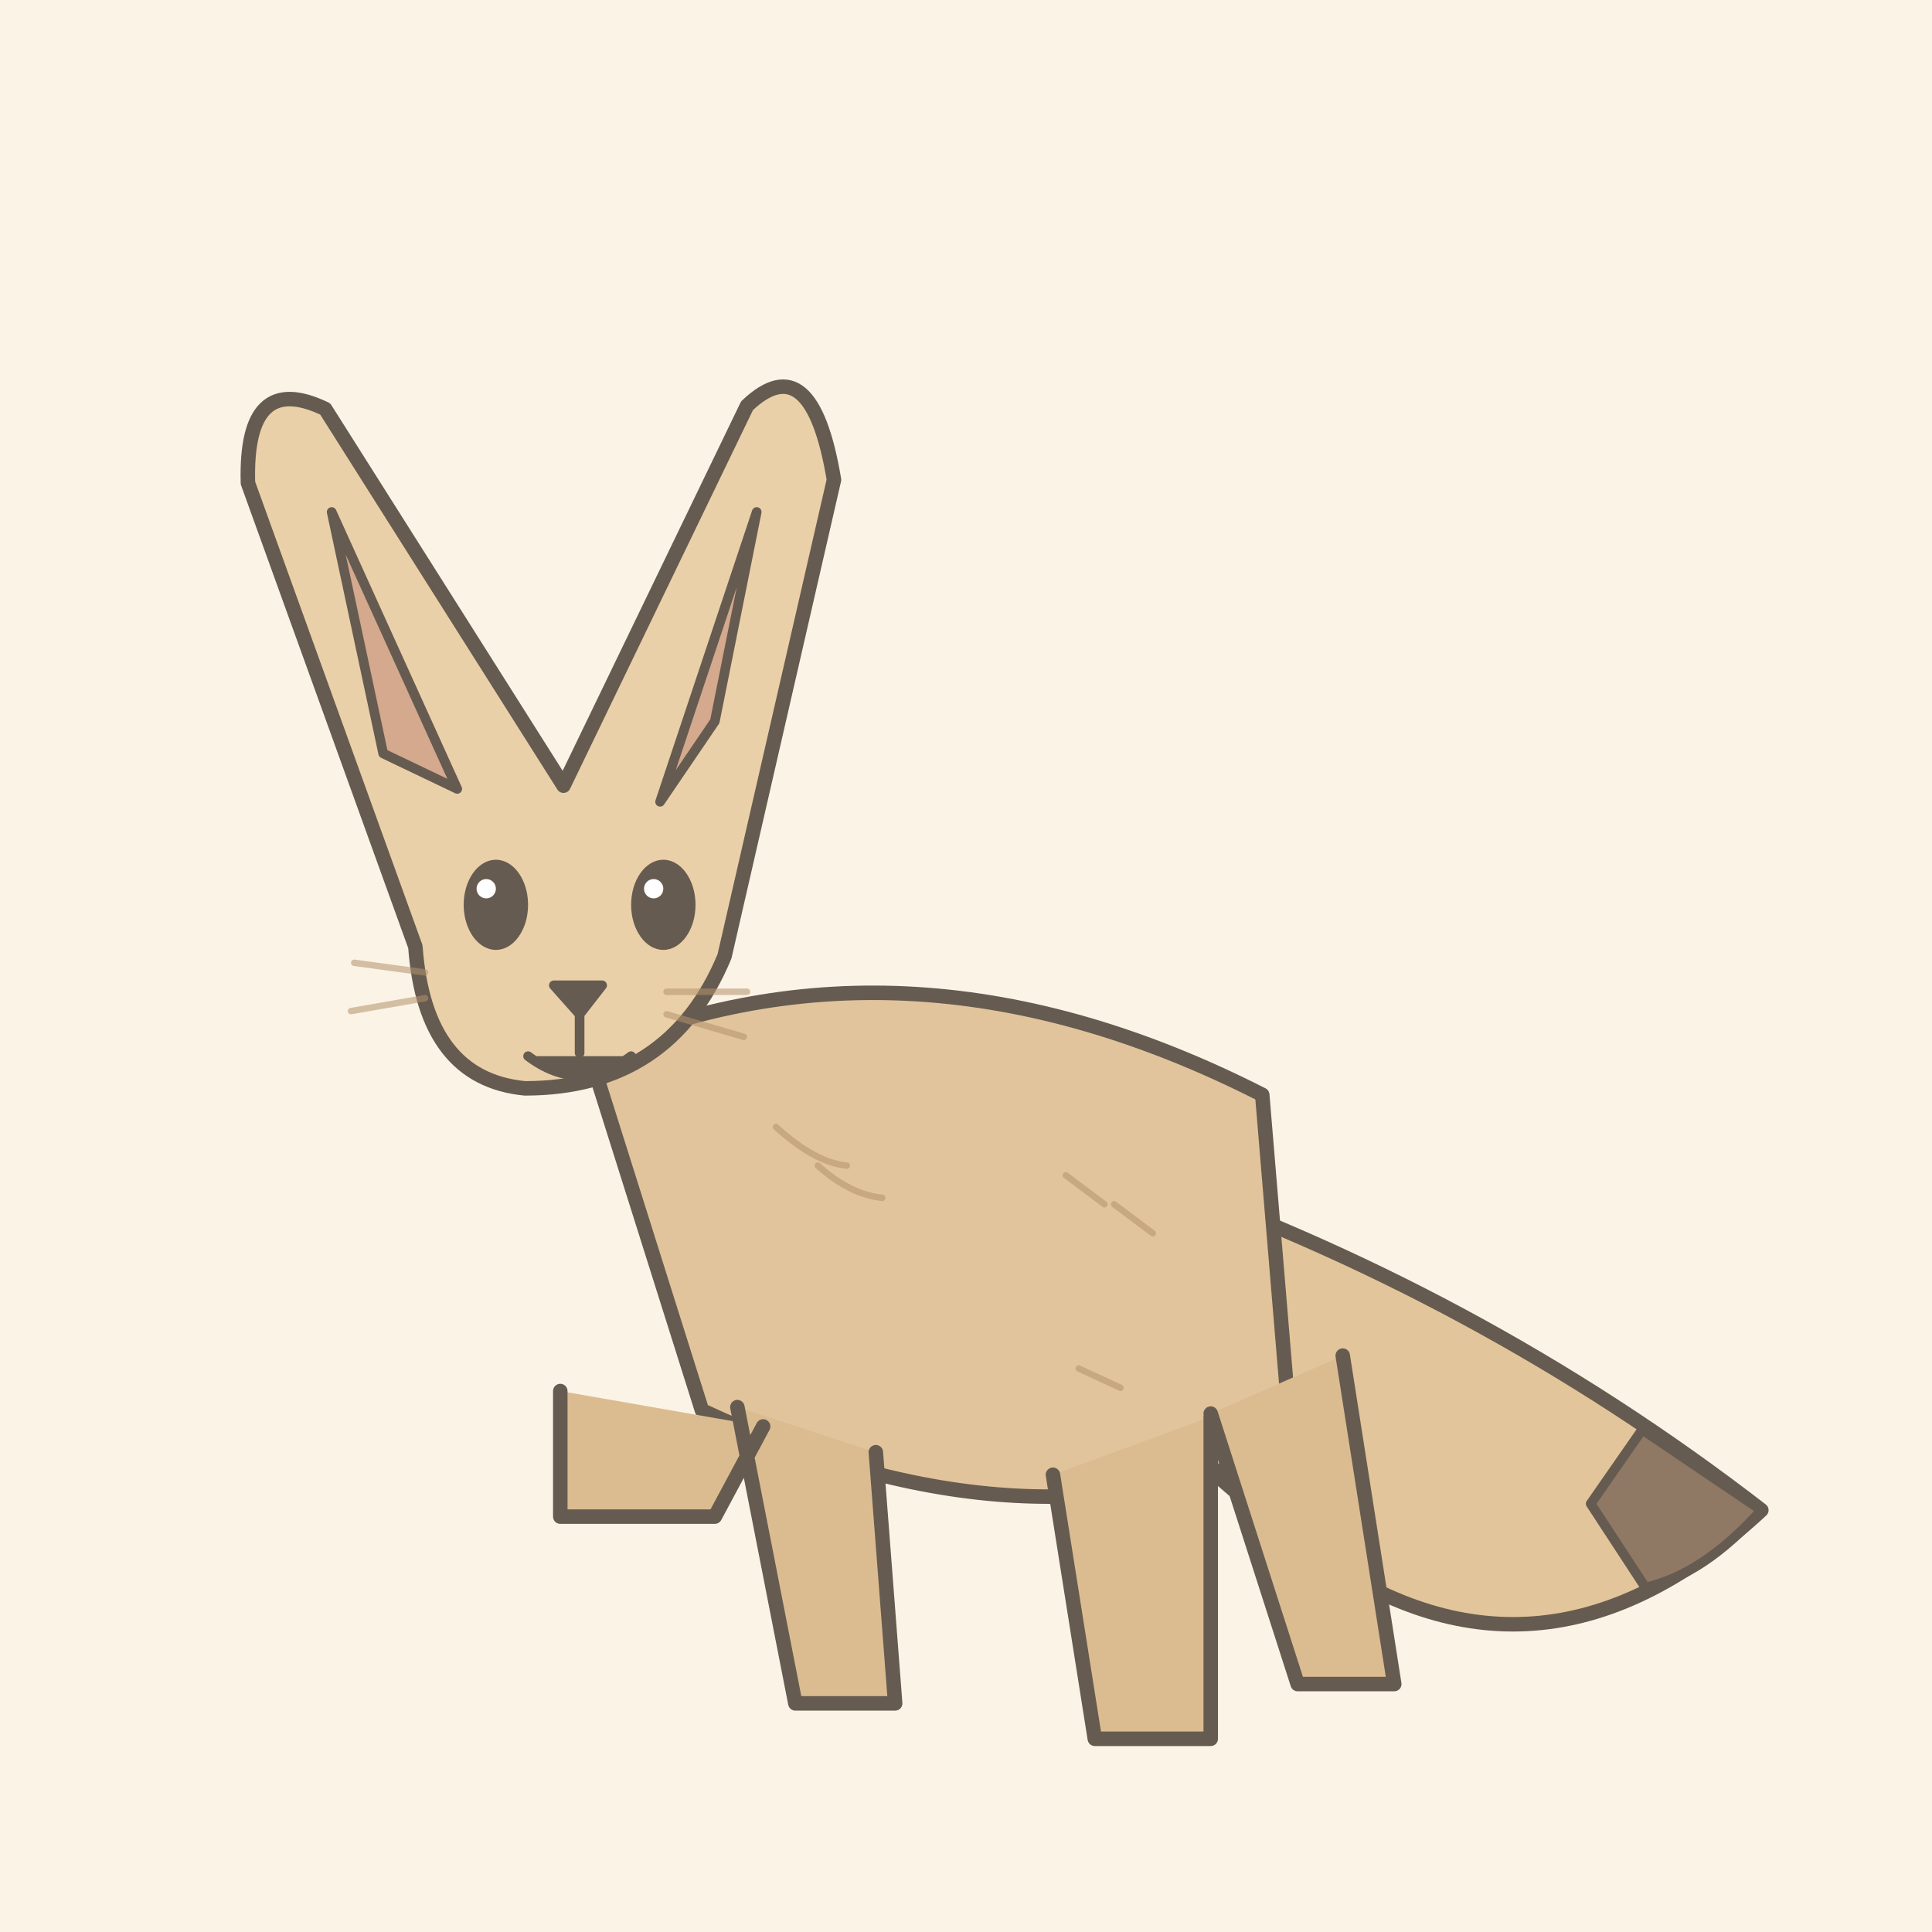
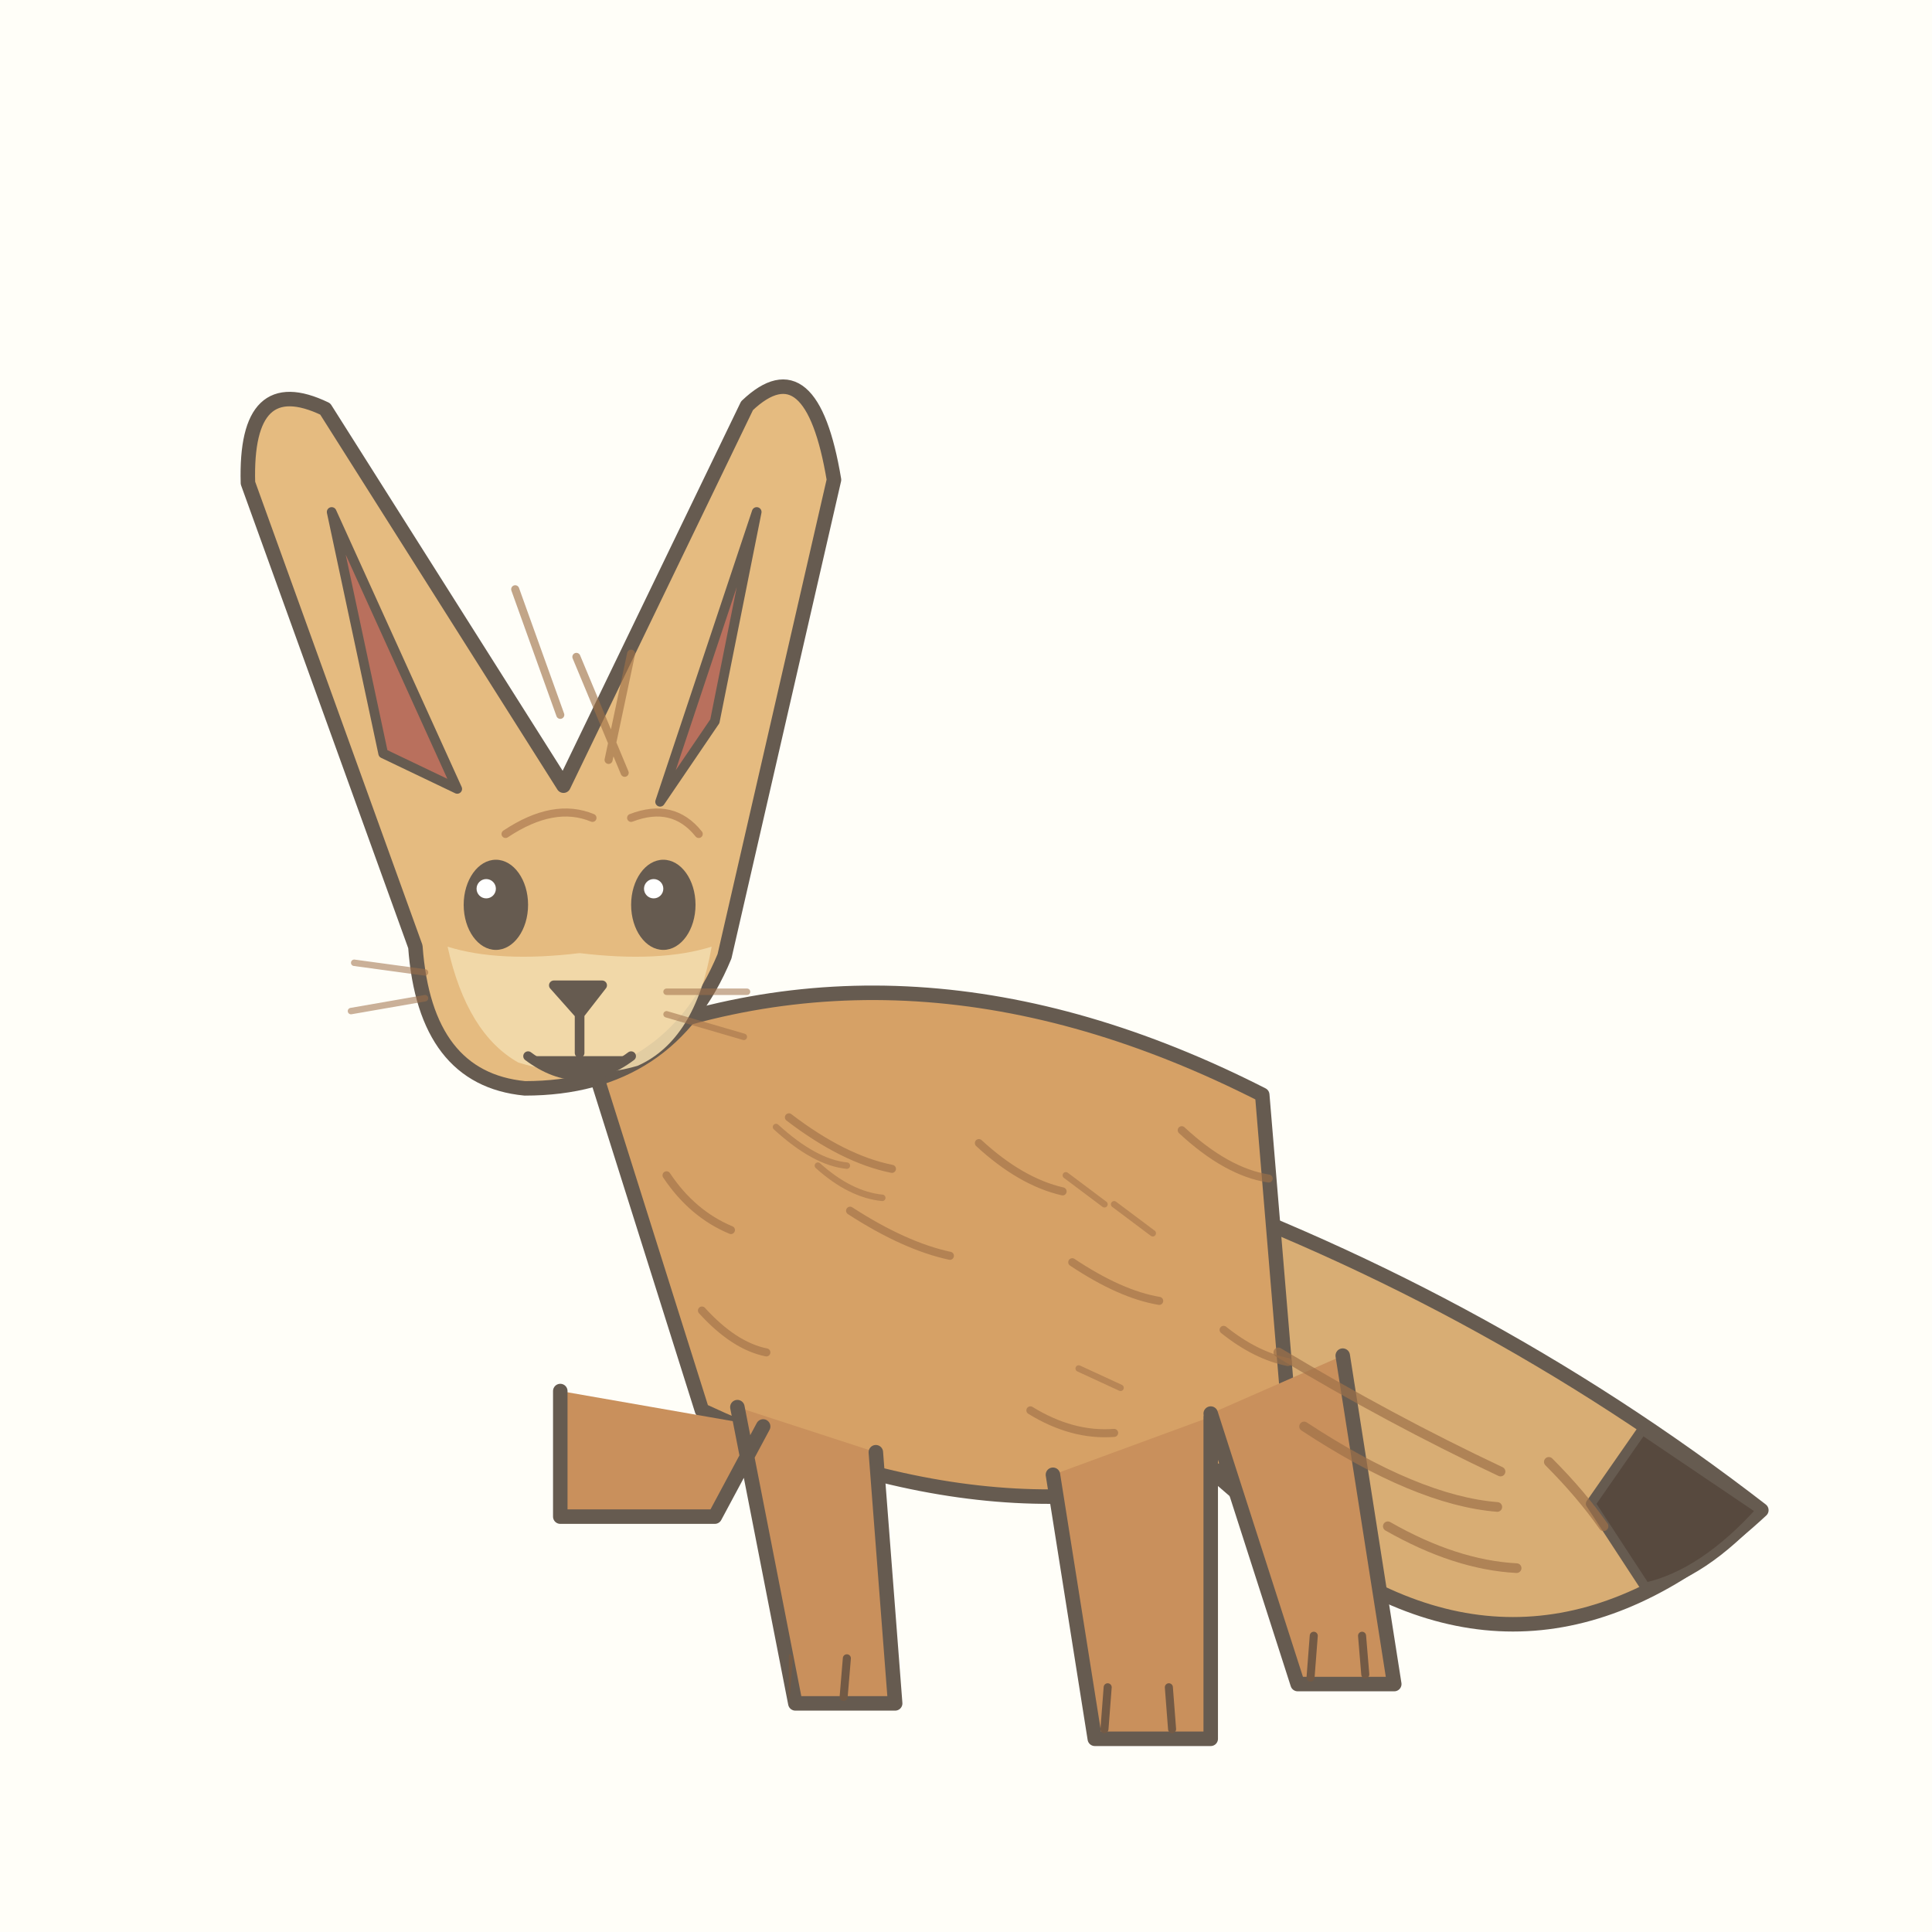
<svg xmlns="http://www.w3.org/2000/svg" width="600" height="600" viewBox="0 0 600 600" data-full-animal="fennec" data-illustration="incomplete">
-   <rect width="600" height="600" rx="0" fill="#fbf4e6" />
+   <rect width="600" height="600" rx="0" fill="#fffef8" />
  <defs>
    <mask id="detail-mask">
      <rect width="600" height="600" fill="white" />
      <rect x="155" y="460" width="90" height="80" fill="black" />
    </mask>
  </defs>
-   <path d="M352 364Q459 401 547 469Q479 532 409 483Q366 452 338 416" fill="#e2c59a" stroke="#665b50" stroke-width="4.5" stroke-linecap="round" stroke-linejoin="round" />
-   <path d="M510 444L547 469Q529 489 511 493L494 467Z" fill="#8f7964" stroke="#665b50" stroke-width="3" stroke-linecap="round" stroke-linejoin="round" />
-   <path d="M183 327Q282 284 392 340L401 448Q321 486 218 438Z" fill="#e1c49c" stroke="#665b50" stroke-width="4.5" stroke-linecap="round" stroke-linejoin="round" />
-   <path d="M174 432L174 471L222 471L237 443M327 458L340 540L376 540L376 440M229 437L247 529L278 529L272 451M376 439L403 523L433 523L417 421" fill="#dbbc91" stroke="#665b50" stroke-width="4.5" stroke-linecap="round" stroke-linejoin="round" />
-   <path d="M129 294L77 150Q76 115 101 127L175 244L232 126Q252 107 259 149L225 297Q208 338 163 338Q132 335 129 294Z" fill="#ead0a8" stroke="#665b50" stroke-width="4.5" stroke-linecap="round" stroke-linejoin="round" />
-   <path d="M103 159L142 245L119 234ZM235 159L205 249L222 224Z" fill="#d4a98e" stroke="#665b50" stroke-width="3" stroke-linecap="round" stroke-linejoin="round" />
+   <path d="M352 364Q459 401 547 469Q479 532 409 483Q366 452 338 416" fill="#d8ad74" stroke="#665b50" stroke-width="4.5" stroke-linecap="round" stroke-linejoin="round" />
+   <path d="M510 444L547 469Q529 489 511 493L494 467Z" fill="#57493e" stroke="#665b50" stroke-width="3" stroke-linecap="round" stroke-linejoin="round" />
+   <path d="M183 327Q282 284 392 340L401 448Q321 486 218 438Z" fill="#d6a166" stroke="#665b50" stroke-width="4.5" stroke-linecap="round" stroke-linejoin="round" />
+   <path d="M174 432L174 471L222 471L237 443M327 458L340 540L376 540L376 440M229 437L247 529L278 529L272 451M376 439L403 523L433 523L417 421" fill="#c9905c" stroke="#665b50" stroke-width="4.5" stroke-linecap="round" stroke-linejoin="round" />
+   <path d="M129 294L77 150Q76 115 101 127L175 244L232 126Q252 107 259 149L225 297Q208 338 163 338Q132 335 129 294Z" fill="#e5bb80" stroke="#665b50" stroke-width="4.5" stroke-linecap="round" stroke-linejoin="round" />
+   <path d="M103 159L142 245L119 234ZM235 159L205 249L222 224Z" fill="#b9705d" stroke="#665b50" stroke-width="3" stroke-linecap="round" stroke-linejoin="round" />
+   <path d="M139 294Q155 299 180 296Q205 299 221 294Q216 323 198 331Q181 336 161 330Q145 321 139 294Z" fill="#f3dcad" opacity=".88" />
+   <path d="M157 259q15-10 27-5M196 254q13-5 21 5" fill="none" stroke="#aa784f" stroke-width="2.5" stroke-linecap="round" opacity=".68" />
  <ellipse cx="154" cy="281" rx="10" ry="14" fill="#665b50" />
  <circle cx="151" cy="276" r="3" fill="white" />
  <ellipse cx="206" cy="281" rx="10" ry="14" fill="#665b50" />
  <circle cx="203" cy="276" r="3" fill="white" />
  <path d="M172 306L187 306L180 315ZM180 315V327M164 328Q180 340 196 328" fill="#665b50" stroke="#665b50" stroke-width="3" stroke-linecap="round" stroke-linejoin="round" />
  <g mask="url(#detail-mask)" data-coat-details="fennec">
-     <path d="M132 302l-22 -3M132 310l-23 4M207 308l25 0M207 315l24 7M241 350q12 11 22 12M254 362q10 9 20 10M331 365l12 9M346 374l12 9M335 425l13 6" fill="none" stroke="#b3916c" stroke-width="2" stroke-linecap="round" opacity=".55" />
+     <path d="M132 302l-22 -3M132 310l-23 4M207 308l25 0M207 315l24 7M241 350q12 11 22 12M254 362q10 9 20 10M331 365l12 9M346 374l12 9M335 425l13 6" fill="none" stroke="#9e7048" stroke-width="2" stroke-linecap="round" opacity=".55" />
+     <path d="M245 347q17 13 32 16M264 376q17 11 31 14M304 355q13 12 26 15M333 392q15 10 27 12M367 351q14 13 27 15M380 413q10 8 20 10M207 365q8 12 20 17M218 407q10 11 20 13M320 438q13 8 26 7M179 204l15 36M160 183l14 39M196 203l-7 33" fill="none" stroke="#9e7048" stroke-width="2.5" stroke-linecap="round" opacity=".63" />
+     <path d="M397 420q35 21 69 37M405 443q35 23 60 25M431 474q21 12 40 13M481 454q10 10 17 20" fill="none" stroke="#9e7048" stroke-width="3" stroke-linecap="round" opacity=".7" />
+     <path d="M245 515l-1 12M263 515l-1 12M344 524l-1 13M363 524l1 13M408 508l-1 13M423 508l1 12" fill="none" stroke="#735a45" stroke-width="2.5" stroke-linecap="round" />
  </g>
</svg>
